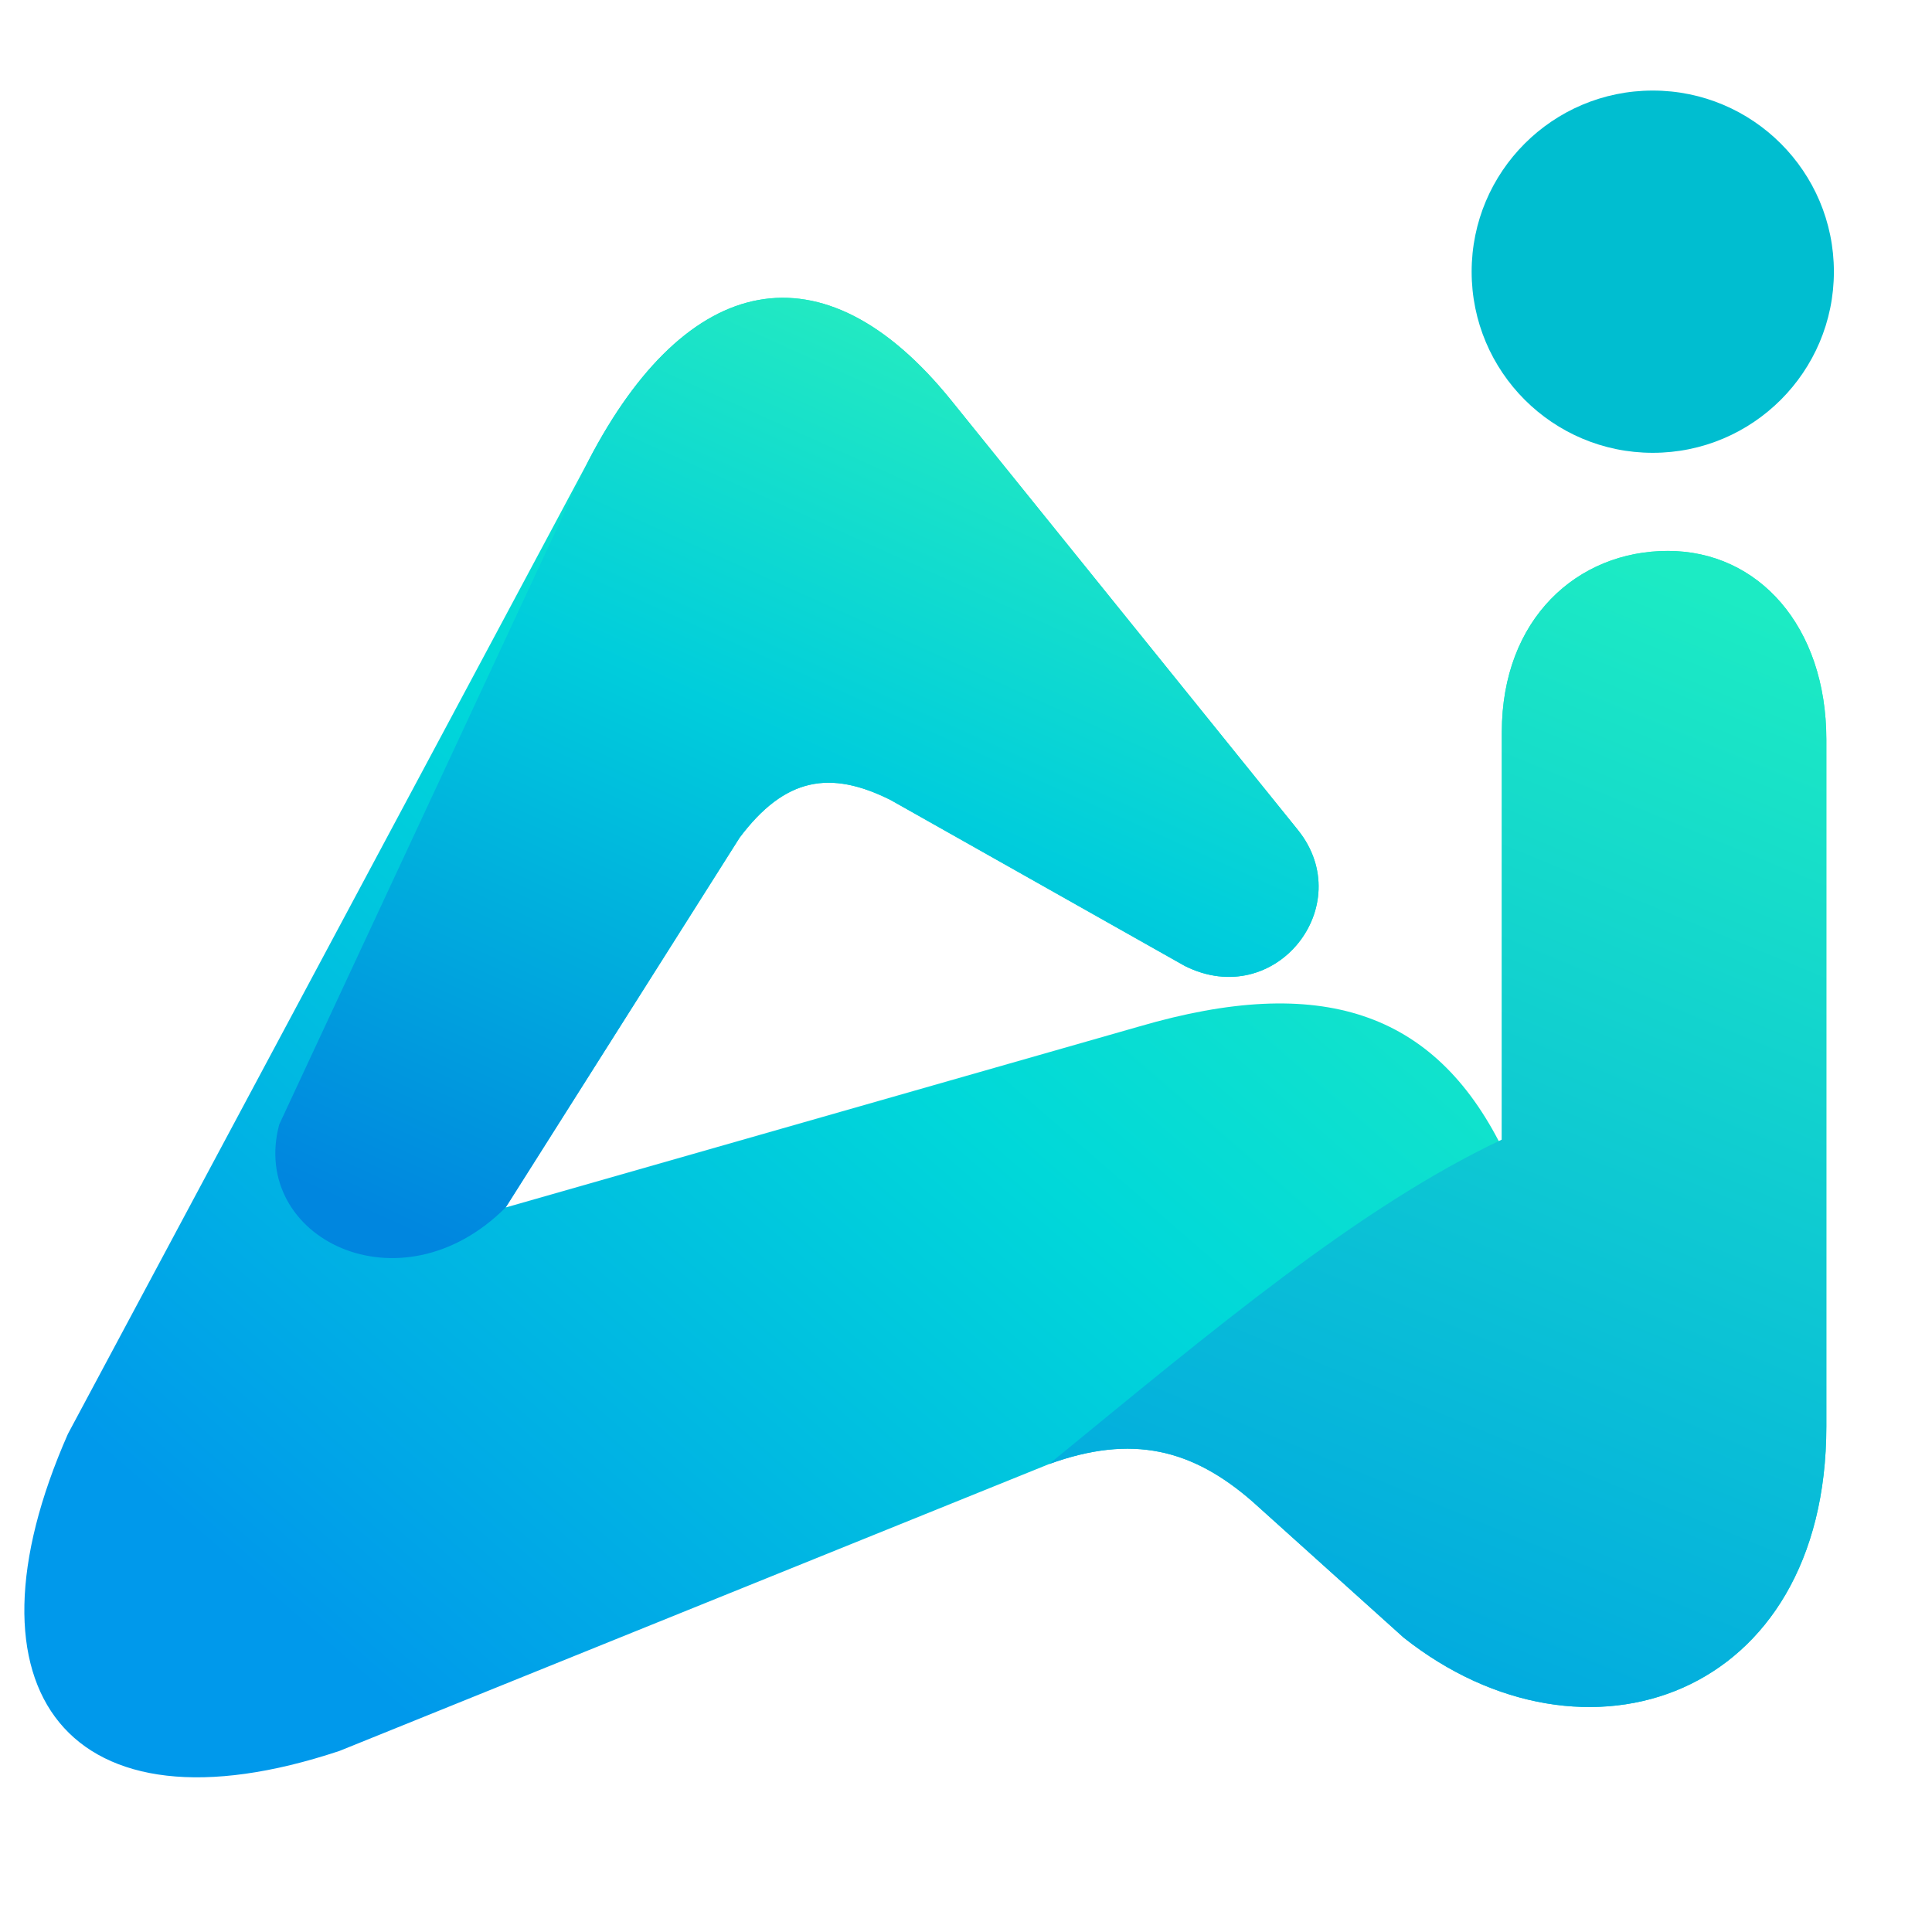
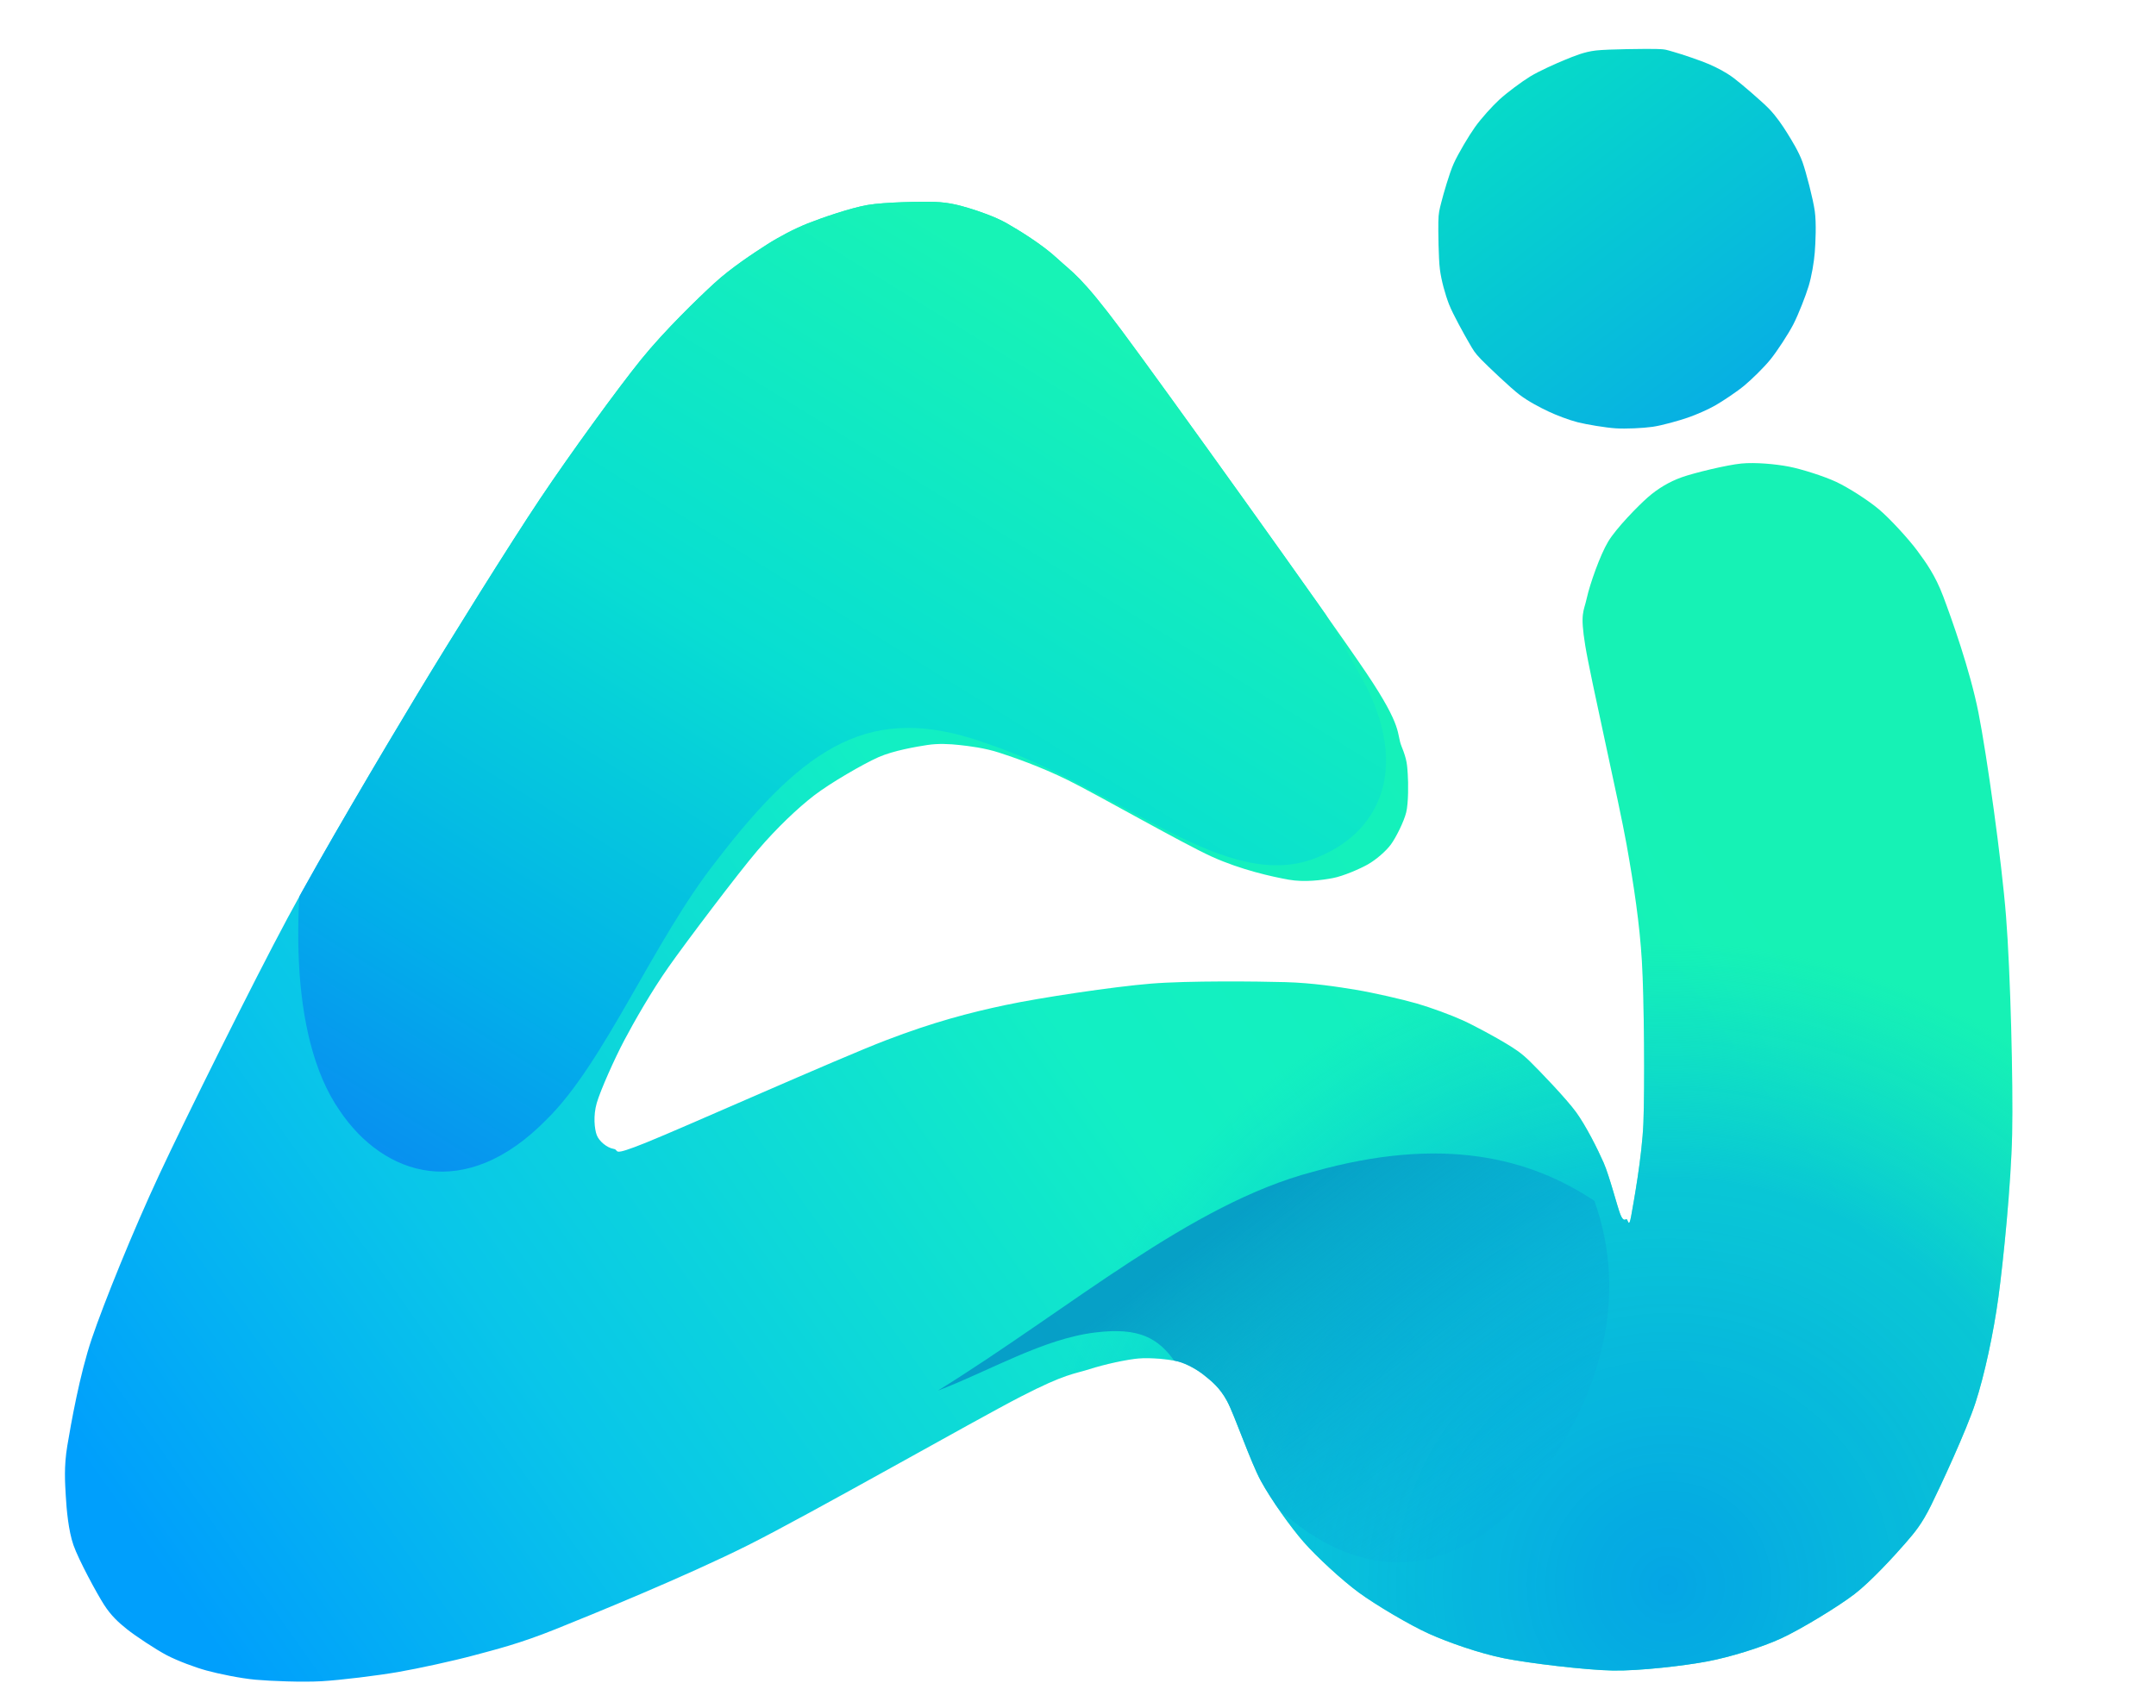
- <svg xmlns="http://www.w3.org/2000/svg" width="256" height="256" viewBox="0 0 256 256">
+ <svg xmlns="http://www.w3.org/2000/svg" viewBox="0 0 1409 1116" width="1409" height="1116" role="img" aria-label="青蓝色渐变的抽象AI标志">
  <defs>
-     <linearGradient id="body" x1="45" y1="220" x2="175" y2="70" gradientUnits="userSpaceOnUse">
-       <stop stop-color="#0099eb" />
-       <stop offset=".55" stop-color="#00d8d9" />
-       <stop offset="1" stop-color="#21ecc0" />
+     <linearGradient id="mainGradient" gradientUnits="userSpaceOnUse" x1="138" y1="1074" x2="1044" y2="435">
+       <stop offset="0" stop-color="#009ffc" />
+       <stop offset="0.25" stop-color="#09c6e9" />
+       <stop offset="0.62" stop-color="#12efc4" />
+       <stop offset="1" stop-color="#16f2b5" />
    </linearGradient>
-     <linearGradient id="fold" x1="80" y1="175" x2="140" y2="42" gradientUnits="userSpaceOnUse">
-       <stop stop-color="#0086df" />
-       <stop offset=".55" stop-color="#00cddc" />
-       <stop offset="1" stop-color="#29efbd" />
+     <linearGradient id="archGradient" gradientUnits="userSpaceOnUse" x1="267" y1="773" x2="643" y2="165">
+       <stop offset="0" stop-color="#088ff0" />
+       <stop offset="0.20" stop-color="#02afea" />
+       <stop offset="0.58" stop-color="#08ded2" />
+       <stop offset="1" stop-color="#17f3b6" />
    </linearGradient>
-     <linearGradient id="right" x1="160" y1="220" x2="220" y2="75" gradientUnits="userSpaceOnUse">
-       <stop stop-color="#00a6e1" />
-       <stop offset="1" stop-color="#1cebc4" />
+     <linearGradient id="stemGradient" gradientUnits="userSpaceOnUse" x1="1050" y1="1063" x2="1216" y2="315">
+       <stop offset="0" stop-color="#06bbdf" />
+       <stop offset="0.45" stop-color="#10dfca" />
+       <stop offset="1" stop-color="#20f4b5" />
    </linearGradient>
+     <radialGradient id="rightBlue" gradientUnits="userSpaceOnUse" cx="1090" cy="1036" r="420">
+       <stop offset="0" stop-color="#039fe8" stop-opacity="0.92" />
+       <stop offset="0.63" stop-color="#05b8df" stop-opacity="0.75" />
+       <stop offset="1" stop-color="#06c7d9" stop-opacity="0" />
+     </radialGradient>
+     <linearGradient id="foldGradient" gradientUnits="userSpaceOnUse" x1="861" y1="754" x2="1094" y2="1069">
+       <stop offset="0" stop-color="#048ec6" stop-opacity="0.8" />
+       <stop offset="0.65" stop-color="#08abdd" stop-opacity="0.15" />
+       <stop offset="1" stop-color="#04a7dd" stop-opacity="0" />
+     </linearGradient>
+     <linearGradient id="dotGradient" gradientUnits="userSpaceOnUse" x1="986" y1="65" x2="1140" y2="263">
+       <stop offset="0" stop-color="#06d9c9" />
+       <stop offset="1" stop-color="#07aee4" />
+     </linearGradient>
+     <clipPath id="outlineClip">
+       <path d="M 44.0 945.0 C 41.7 958.7 42.5 969.3 43.0 978.0 C 43.5 986.7 44.7 1000.5 48.0 1010.0 C 51.3 1019.5 63.3 1041.7 68.0 1049.0 C 72.7 1056.3 77.5 1060.6 83.0 1065.0 C 88.5 1069.4 102.1 1078.4 109.0 1082.0 C 115.9 1085.6 127.3 1089.9 135.0 1092.0 C 142.7 1094.1 157.0 1097.1 167.0 1098.0 C 177.0 1098.9 197.6 1099.7 210.0 1099.0 C 222.4 1098.3 246.7 1095.3 260.0 1093.0 C 273.3 1090.7 296.3 1085.7 310.0 1082.0 C 323.7 1078.3 339.1 1074.6 363.0 1065.0 C 386.9 1055.4 448.5 1030.3 489.0 1010.0 C 529.5 989.7 637.3 928.3 667.0 913.0 C 696.7 897.7 701.7 898.3 712.0 895.0 C 722.3 891.7 736.3 888.7 744.0 888.0 C 751.7 887.3 764.3 888.5 770.0 890.0 C 775.7 891.5 782.7 895.5 787.0 899.0 C 791.3 902.5 797.1 906.8 802.0 916.0 C 806.9 925.2 817.3 955.7 824.0 968.0 C 830.7 980.3 843.5 998.3 852.0 1008.0 C 860.5 1017.7 877.1 1033.0 888.0 1041.0 C 898.9 1049.0 921.3 1062.3 934.0 1068.0 C 946.7 1073.7 967.0 1080.8 983.0 1084.0 C 999.0 1087.2 1036.3 1091.7 1054.0 1092.0 C 1071.7 1092.3 1101.3 1088.8 1116.0 1086.0 C 1130.7 1083.2 1151.2 1076.9 1164.0 1071.0 C 1176.8 1065.1 1201.2 1050.3 1212.0 1042.0 C 1222.8 1033.7 1238.3 1016.7 1245.0 1009.0 C 1251.7 1001.3 1255.9 996.3 1262.0 984.0 C 1268.1 971.7 1285.1 935.1 1291.0 917.0 C 1296.9 898.9 1302.8 871.5 1306.0 848.0 C 1309.2 824.5 1314.3 774.2 1315.0 741.0 C 1315.7 707.8 1313.9 635.7 1311.0 599.0 C 1308.1 562.3 1298.5 493.9 1293.0 466.0 C 1287.5 438.1 1275.3 404.1 1270.0 390.0 C 1264.7 375.9 1258.6 367.6 1253.0 360.0 C 1247.4 352.4 1235.1 339.0 1228.0 333.0 C 1220.9 327.0 1207.9 318.7 1200.0 315.0 C 1192.1 311.3 1177.3 306.6 1169.0 305.0 C 1160.7 303.4 1147.3 302.1 1138.0 303.0 C 1128.7 303.9 1107.1 309.1 1099.0 312.0 C 1090.9 314.9 1083.4 319.4 1077.0 325.0 C 1070.6 330.6 1056.3 345.2 1051.0 354.0 C 1045.7 362.8 1039.0 381.9 1037.0 391.0 C 1035.0 400.1 1032.5 400.5 1036.0 422.0 C 1039.5 443.5 1058.1 524.5 1063.0 552.0 C 1067.9 579.5 1071.5 603.7 1073.0 628.0 C 1074.5 652.3 1074.9 711.7 1074.0 734.0 C 1073.1 756.3 1067.5 786.6 1066.0 795.0 C 1064.5 803.4 1063.9 797.1 1063.0 797.0 C 1062.1 796.9 1061.0 798.9 1059.0 794.0 C 1057.0 789.1 1051.9 768.9 1048.0 760.0 C 1044.1 751.1 1036.4 735.8 1030.0 727.0 C 1023.6 718.2 1006.1 700.0 1000.0 694.0 C 993.9 688.0 989.9 685.6 984.0 682.0 C 978.1 678.4 963.7 670.5 956.0 667.0 C 948.3 663.5 935.3 658.7 926.0 656.0 C 916.7 653.3 897.5 648.9 886.0 647.0 C 874.5 645.1 857.9 642.5 840.0 642.0 C 822.1 641.5 776.4 641.0 752.0 643.0 C 727.6 645.0 680.1 652.1 657.0 657.0 C 633.9 661.9 610.3 668.0 579.0 680.0 C 547.7 692.0 445.7 737.5 422.0 747.0 C 398.3 756.5 405.3 751.7 401.0 751.0 C 396.7 750.3 391.5 746.0 390.0 742.0 C 388.5 738.0 387.6 729.3 390.0 721.0 C 392.4 712.7 401.7 691.9 408.0 680.0 C 414.3 668.1 425.4 648.5 437.0 632.0 C 448.6 615.5 482.3 570.9 495.0 556.0 C 507.7 541.1 521.5 528.1 532.0 520.0 C 542.5 511.9 564.1 499.4 574.0 495.0 C 583.9 490.6 598.9 488.1 606.0 487.0 C 613.1 485.9 620.7 486.3 627.0 487.0 C 633.3 487.7 643.5 488.9 653.0 492.0 C 662.5 495.1 679.5 500.9 698.0 510.0 C 716.5 519.1 772.8 551.3 792.0 560.0 C 811.2 568.7 831.5 573.1 842.0 575.0 C 852.5 576.9 864.1 575.3 871.0 574.0 C 877.9 572.7 888.9 567.9 894.0 565.0 C 899.1 562.1 905.7 556.5 909.0 552.0 C 912.3 547.5 917.5 537.1 919.0 531.0 C 920.5 524.9 920.4 511.7 920.0 506.0 C 919.6 500.3 919.6 496.8 916.0 488.0 C 912.4 479.2 917.4 476.3 893.0 440.0 C 868.6 403.7 759.9 252.1 733.0 216.0 C 706.1 179.9 701.0 178.3 691.0 169.0 C 681.0 159.7 665.7 150.4 658.0 146.0 C 650.3 141.6 639.3 137.9 633.0 136.0 C 626.7 134.1 619.8 132.3 611.0 132.0 C 602.2 131.7 578.1 132.1 567.0 134.0 C 555.9 135.9 536.8 142.5 528.0 146.0 C 519.2 149.5 509.1 154.8 501.0 160.0 C 492.9 165.2 477.9 175.0 467.0 185.0 C 456.1 195.0 434.2 216.2 419.0 235.0 C 403.8 253.8 372.6 296.7 353.0 326.0 C 333.4 355.3 294.0 418.5 272.0 455.0 C 250.0 491.5 210.4 558.3 188.0 600.0 C 165.6 641.7 121.1 731.3 104.0 768.0 C 86.9 804.7 68.0 851.4 60.0 875.0 C 52.0 898.6 46.3 931.3 44.0 945.0 Z" />
+     </clipPath>
  </defs>
-   <path fill="url(#body)" d="M9 190 78 61c13-25 31-29 48-8l46 57c8 10-3 24-15 18l-39-22c-8-4-14-3-20 5l-31 49 84-24c24-7 39-2 48 16V97c0-15 10-24 22-24s21 10 21 25v91c0 36-32 47-56 28l-20-18c-8-7-16-9-27-5L45 232C9 244-6 224 9 190Z" />
-   <path fill="url(#fold)" d="M37 149 78 61c13-25 31-29 48-8l46 57c8 10-3 24-15 18l-39-22c-8-4-14-3-20 5l-31 49c-14 14-34 4-30-11Z" />
-   <path fill="url(#right)" d="M199 151V97c0-15 10-24 22-24s21 10 21 25v91c0 36-32 47-56 28l-20-18c-8-7-16-9-27-5 22-18 41-34 60-43Z" />
-   <circle fill="#00bed0" cx="219" cy="36" r="24" />
+   <path d="M 44.0 945.0 C 41.7 958.7 42.5 969.3 43.0 978.0 C 43.5 986.7 44.7 1000.5 48.0 1010.0 C 51.3 1019.5 63.3 1041.7 68.0 1049.0 C 72.7 1056.3 77.5 1060.6 83.0 1065.0 C 88.5 1069.4 102.1 1078.4 109.0 1082.0 C 115.9 1085.6 127.3 1089.9 135.0 1092.0 C 142.7 1094.1 157.0 1097.1 167.0 1098.0 C 177.0 1098.9 197.6 1099.7 210.0 1099.0 C 222.4 1098.3 246.7 1095.3 260.0 1093.0 C 273.3 1090.7 296.3 1085.7 310.0 1082.0 C 323.7 1078.3 339.1 1074.6 363.0 1065.0 C 386.9 1055.4 448.5 1030.3 489.0 1010.0 C 529.5 989.7 637.3 928.3 667.0 913.0 C 696.7 897.7 701.7 898.3 712.0 895.0 C 722.3 891.7 736.3 888.7 744.0 888.0 C 751.7 887.3 764.3 888.5 770.0 890.0 C 775.7 891.5 782.7 895.5 787.0 899.0 C 791.3 902.5 797.1 906.8 802.0 916.0 C 806.9 925.2 817.3 955.7 824.0 968.0 C 830.7 980.3 843.5 998.3 852.0 1008.0 C 860.5 1017.7 877.1 1033.0 888.0 1041.0 C 898.9 1049.0 921.3 1062.3 934.0 1068.0 C 946.7 1073.7 967.0 1080.8 983.0 1084.0 C 999.0 1087.2 1036.3 1091.7 1054.0 1092.0 C 1071.7 1092.3 1101.3 1088.8 1116.0 1086.0 C 1130.7 1083.2 1151.2 1076.9 1164.0 1071.0 C 1176.8 1065.1 1201.2 1050.3 1212.0 1042.0 C 1222.8 1033.7 1238.3 1016.7 1245.0 1009.0 C 1251.7 1001.3 1255.9 996.3 1262.0 984.0 C 1268.1 971.7 1285.1 935.1 1291.0 917.0 C 1296.9 898.9 1302.8 871.5 1306.0 848.0 C 1309.2 824.5 1314.3 774.2 1315.0 741.0 C 1315.7 707.8 1313.9 635.7 1311.0 599.0 C 1308.1 562.3 1298.5 493.9 1293.0 466.0 C 1287.5 438.1 1275.3 404.1 1270.0 390.0 C 1264.7 375.9 1258.6 367.6 1253.0 360.0 C 1247.4 352.4 1235.1 339.0 1228.0 333.0 C 1220.9 327.0 1207.9 318.7 1200.0 315.0 C 1192.1 311.3 1177.3 306.6 1169.0 305.0 C 1160.7 303.4 1147.3 302.1 1138.0 303.0 C 1128.7 303.9 1107.1 309.1 1099.0 312.0 C 1090.9 314.9 1083.4 319.4 1077.0 325.0 C 1070.6 330.6 1056.3 345.2 1051.0 354.0 C 1045.7 362.8 1039.0 381.9 1037.0 391.0 C 1035.0 400.1 1032.5 400.5 1036.0 422.0 C 1039.5 443.5 1058.1 524.5 1063.0 552.0 C 1067.9 579.5 1071.5 603.7 1073.0 628.0 C 1074.5 652.3 1074.9 711.7 1074.0 734.0 C 1073.1 756.3 1067.5 786.6 1066.0 795.0 C 1064.5 803.4 1063.9 797.1 1063.0 797.0 C 1062.1 796.9 1061.0 798.9 1059.0 794.0 C 1057.0 789.1 1051.9 768.9 1048.0 760.0 C 1044.1 751.1 1036.4 735.8 1030.0 727.0 C 1023.6 718.2 1006.1 700.0 1000.0 694.0 C 993.9 688.0 989.9 685.6 984.0 682.0 C 978.1 678.4 963.7 670.5 956.0 667.0 C 948.3 663.5 935.3 658.7 926.0 656.0 C 916.7 653.3 897.5 648.9 886.0 647.0 C 874.5 645.1 857.9 642.5 840.0 642.0 C 822.1 641.5 776.4 641.0 752.0 643.0 C 727.6 645.0 680.1 652.1 657.0 657.0 C 633.9 661.9 610.3 668.0 579.0 680.0 C 547.7 692.0 445.7 737.5 422.0 747.0 C 398.3 756.5 405.3 751.7 401.0 751.0 C 396.7 750.3 391.5 746.0 390.0 742.0 C 388.5 738.0 387.6 729.3 390.0 721.0 C 392.4 712.7 401.7 691.9 408.0 680.0 C 414.3 668.1 425.4 648.5 437.0 632.0 C 448.6 615.5 482.3 570.9 495.0 556.0 C 507.7 541.1 521.5 528.1 532.0 520.0 C 542.5 511.9 564.1 499.4 574.0 495.0 C 583.9 490.6 598.9 488.1 606.0 487.0 C 613.1 485.9 620.7 486.3 627.0 487.0 C 633.3 487.7 643.5 488.9 653.0 492.0 C 662.5 495.1 679.5 500.9 698.0 510.0 C 716.5 519.1 772.8 551.3 792.0 560.0 C 811.2 568.7 831.5 573.1 842.0 575.0 C 852.5 576.9 864.1 575.3 871.0 574.0 C 877.9 572.7 888.9 567.9 894.0 565.0 C 899.1 562.1 905.7 556.5 909.0 552.0 C 912.3 547.5 917.5 537.1 919.0 531.0 C 920.5 524.9 920.4 511.7 920.0 506.0 C 919.6 500.3 919.6 496.8 916.0 488.0 C 912.4 479.2 917.4 476.3 893.0 440.0 C 868.6 403.7 759.9 252.1 733.0 216.0 C 706.1 179.9 701.0 178.3 691.0 169.0 C 681.0 159.7 665.7 150.4 658.0 146.0 C 650.3 141.6 639.3 137.9 633.0 136.0 C 626.7 134.1 619.8 132.3 611.0 132.0 C 602.2 131.7 578.1 132.1 567.0 134.0 C 555.9 135.9 536.8 142.5 528.0 146.0 C 519.2 149.5 509.1 154.8 501.0 160.0 C 492.9 165.2 477.9 175.0 467.0 185.0 C 456.1 195.0 434.2 216.2 419.0 235.0 C 403.8 253.8 372.6 296.7 353.0 326.0 C 333.4 355.3 294.0 418.5 272.0 455.0 C 250.0 491.5 210.4 558.3 188.0 600.0 C 165.6 641.7 121.1 731.3 104.0 768.0 C 86.9 804.7 68.0 851.4 60.0 875.0 C 52.0 898.6 46.3 931.3 44.0 945.0 Z" fill="url(#mainGradient)" />
+   <g clip-path="url(#outlineClip)">
+     <circle cx="1090" cy="1036" r="420" fill="url(#rightBlue)" />
+     <path d="M 204 518 C 280 383 396 204 478 152 C 575 90 654 125 712 189 C 781 267 853 374 887 438 C 922 497 905 542 862 560 C 802 586 733 515 642 485 C 570 460 527 486 468 563 C 427 615 395 695 357 732 C 304 786 251 769 222 726 C 188 677 191 587 204 518 Z" fill="url(#archGradient)" />
+     <path d="M 613 909 C 700 855 778 787 858 766 C 943 742 1000 757 1042 785 C 1064 847 1048 912 1000 975 C 941 1044 868 1034 809 957 C 766 900 773 864 716 871 C 682 875 647 896 613 909 Z" fill="url(#foldGradient)" />
+   </g>
+   <path d="M 1043.0 33.0 C 1035.1 33.9 1028.7 36.7 1023.0 39.0 C 1017.3 41.3 1005.7 46.5 1000.0 50.0 C 994.3 53.5 984.8 60.6 980.0 65.0 C 975.2 69.4 968.0 77.4 964.0 83.0 C 960.0 88.6 952.9 100.5 950.0 107.0 C 947.1 113.5 943.3 126.9 942.0 132.0 C 940.7 137.1 940.1 139.1 940.0 145.0 C 939.9 150.9 940.1 168.8 941.0 176.0 C 941.9 183.2 944.5 192.6 947.0 199.0 C 949.5 205.4 957.2 219.2 960.0 224.0 C 962.8 228.8 963.6 230.5 968.0 235.0 C 972.4 239.5 987.1 253.5 993.0 258.0 C 998.9 262.5 1006.9 266.6 1012.0 269.0 C 1017.1 271.4 1025.1 274.5 1031.0 276.0 C 1036.9 277.5 1049.5 279.6 1056.0 280.0 C 1062.5 280.4 1073.7 279.9 1080.0 279.0 C 1086.3 278.1 1097.5 274.9 1103.0 273.0 C 1108.5 271.1 1116.1 267.8 1121.0 265.0 C 1125.9 262.2 1135.2 256.0 1140.0 252.0 C 1144.8 248.0 1152.7 240.3 1157.0 235.0 C 1161.3 229.7 1168.7 218.4 1172.0 212.0 C 1175.3 205.6 1180.1 193.3 1182.0 187.0 C 1183.9 180.7 1185.5 171.5 1186.0 165.0 C 1186.5 158.5 1187.1 145.9 1186.0 138.0 C 1184.9 130.1 1180.4 112.8 1178.0 106.0 C 1175.6 99.2 1170.9 91.7 1168.0 87.0 C 1165.1 82.3 1160.7 75.8 1156.0 71.0 C 1151.3 66.2 1138.2 54.9 1133.0 51.0 C 1127.8 47.1 1122.2 44.3 1117.0 42.0 C 1111.8 39.7 1098.7 35.3 1094.0 34.0 C 1089.3 32.7 1088.8 32.1 1082.0 32.0 C 1075.2 31.9 1050.9 32.1 1043.0 33.0 Z" fill="url(#dotGradient)" />
</svg>
